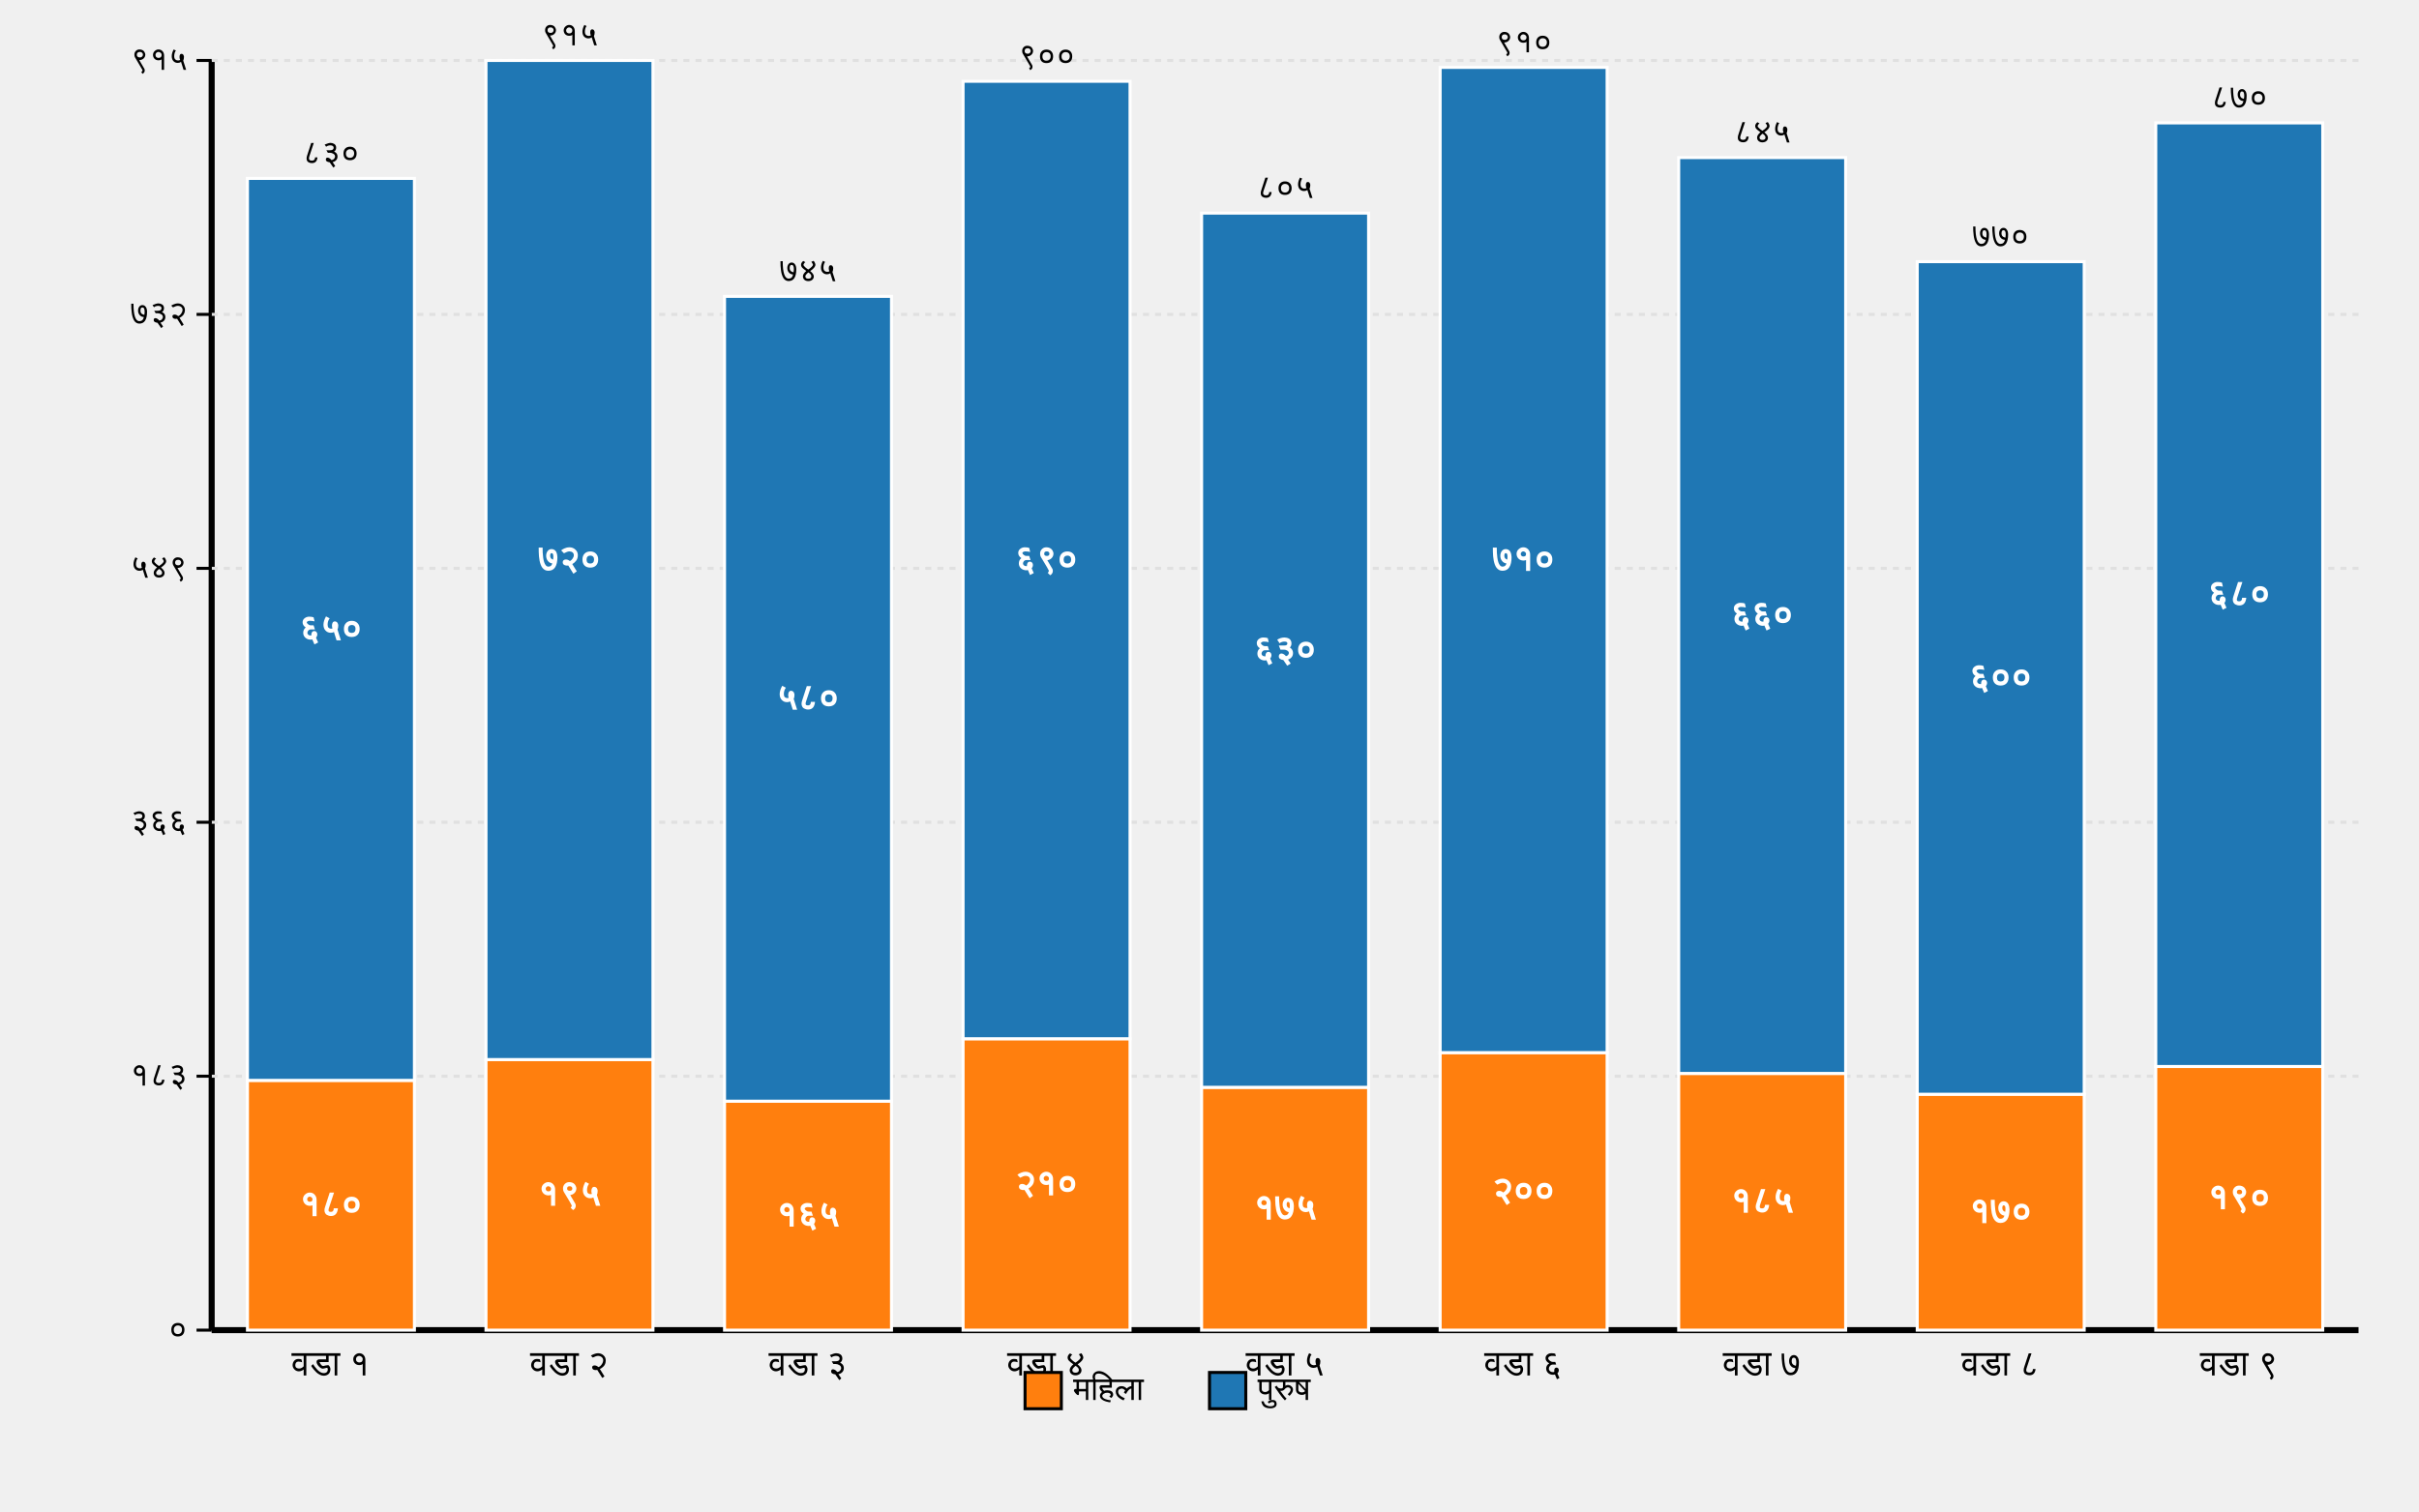
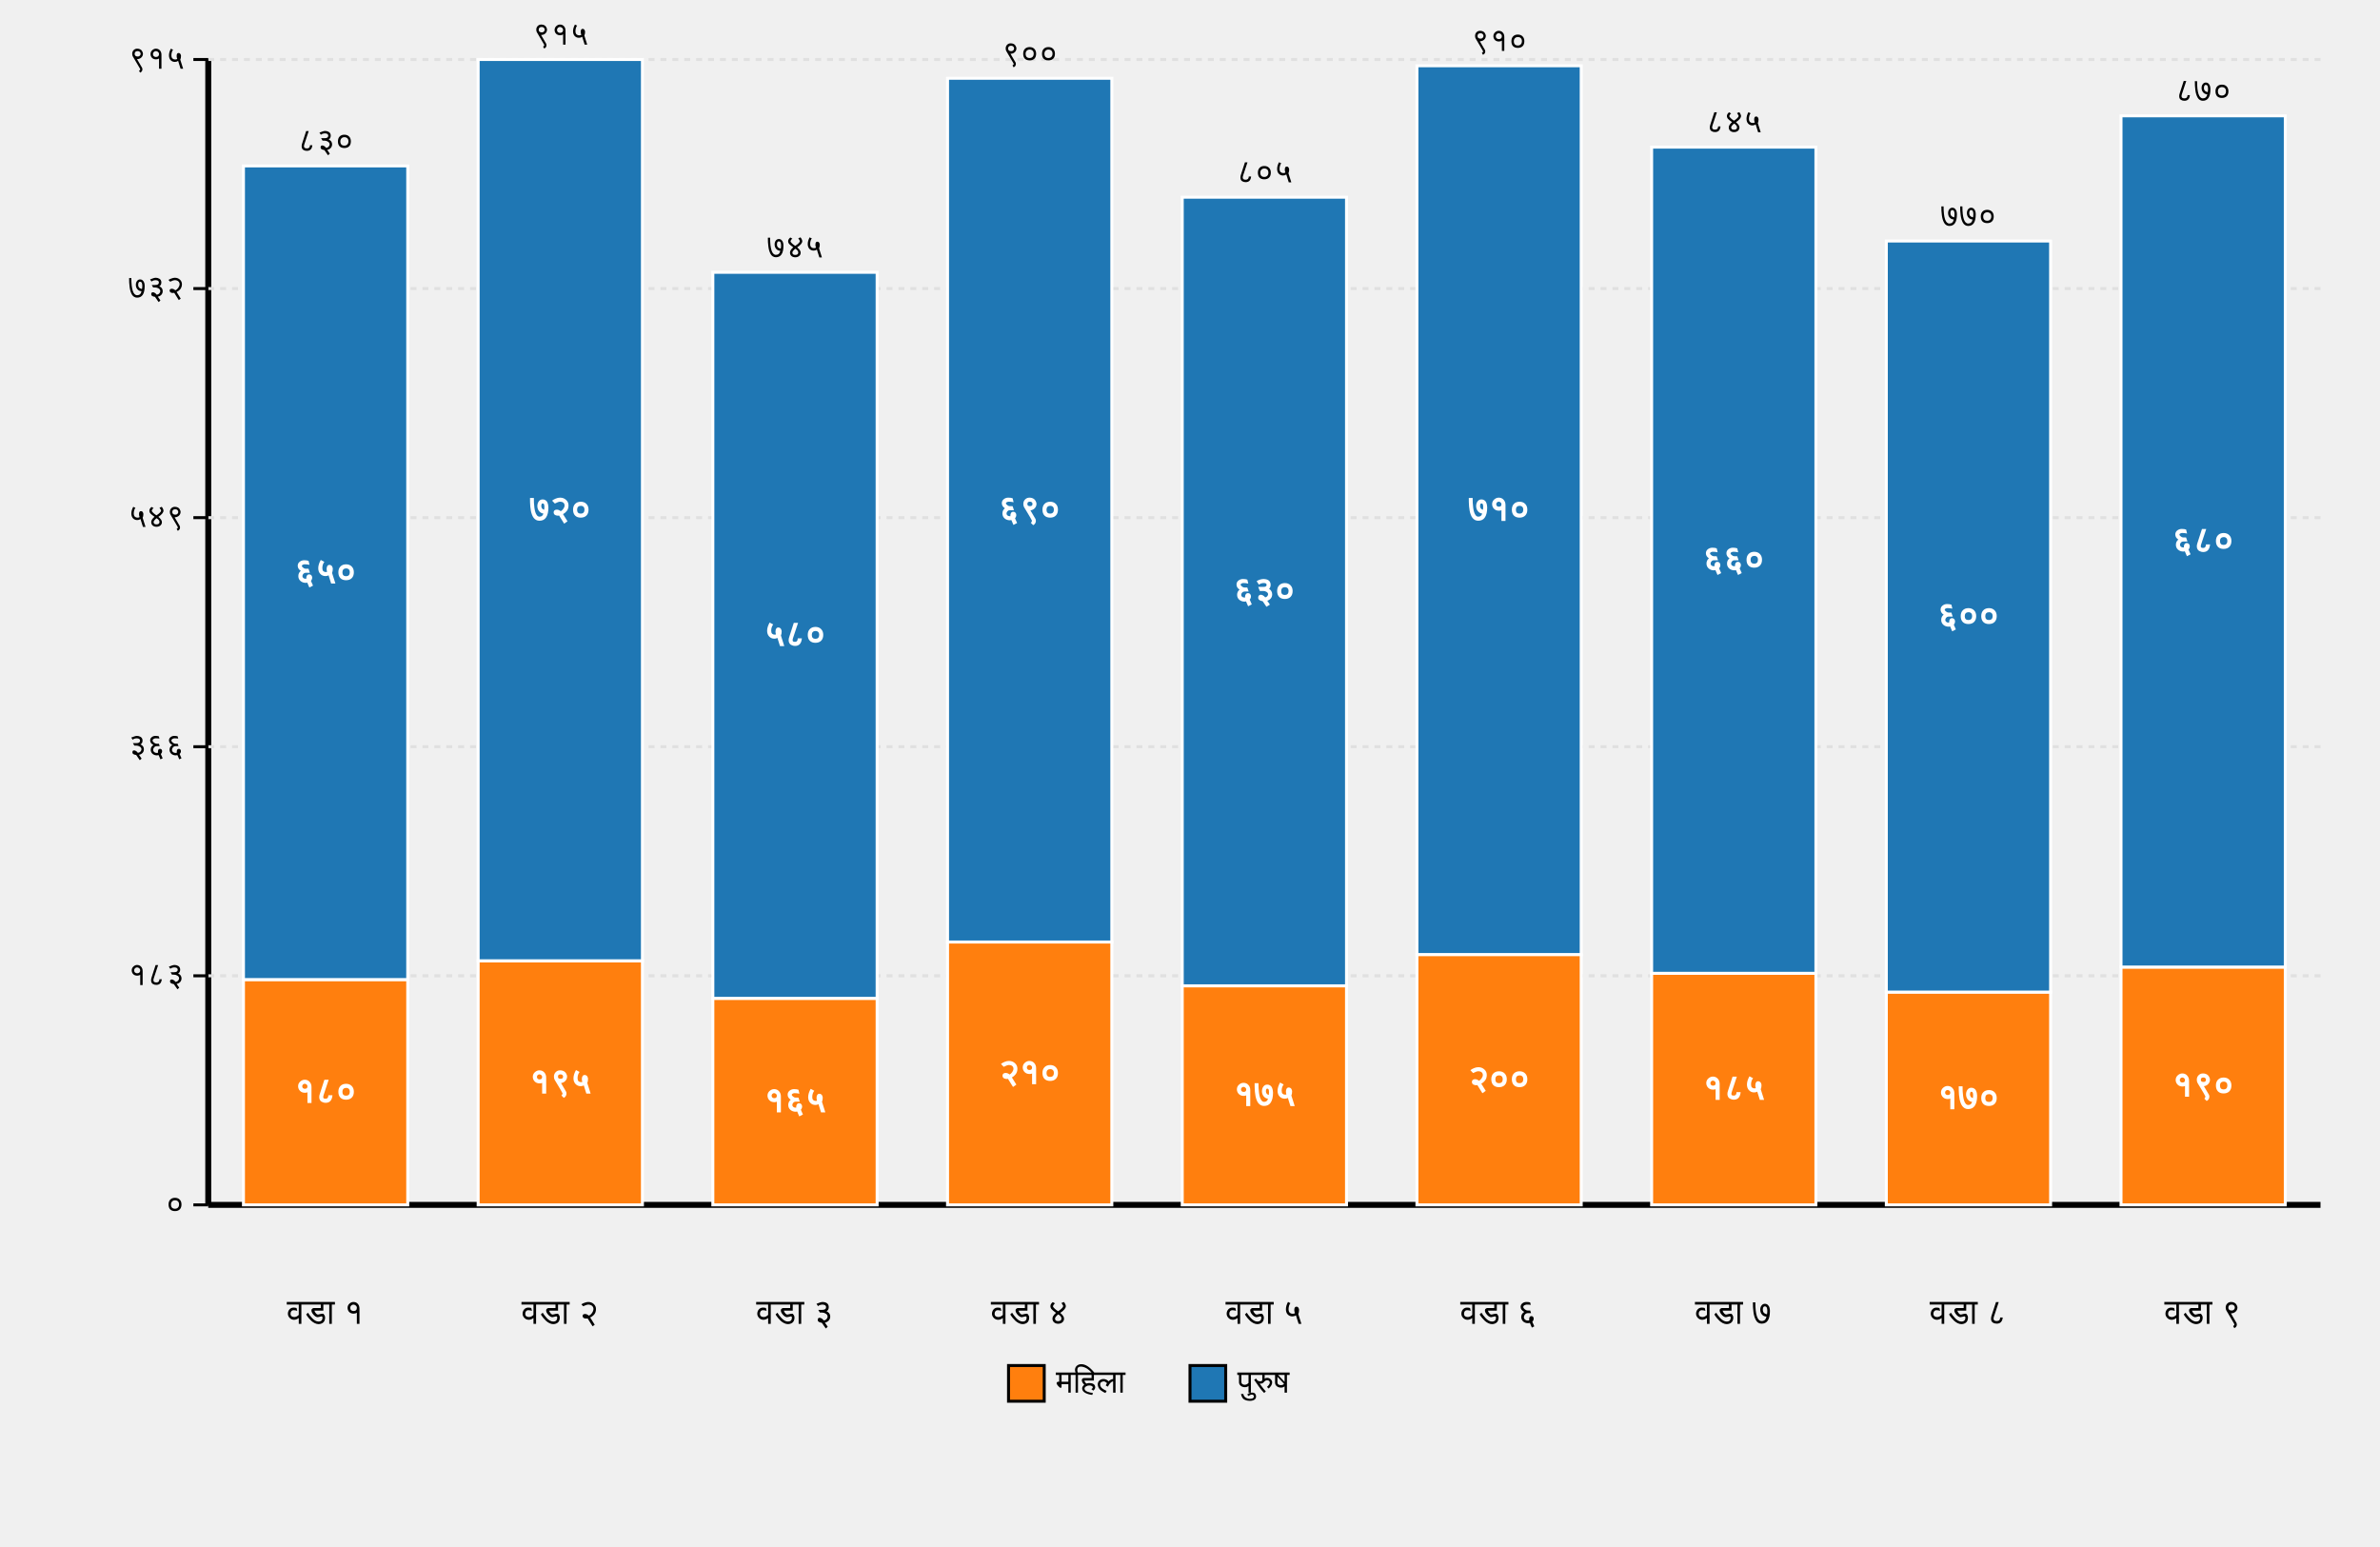
- <svg xmlns="http://www.w3.org/2000/svg" width="800" height="500">
-   <line x1="70" y1="20" x2="70" y2="440" stroke="black" stroke-width="2" />
-   <line x1="70" y1="440.0" x2="780" y2="440.0" stroke="black" stroke-width="2" stroke-dasharray="none" />
-   <line x1="65" y1="440.0" x2="70" y2="440.0" stroke="black" stroke-width="1" />
-   <text x="62" y="440.0" text-anchor="end" dominant-baseline="middle" font-family="Arial, sans-serif" font-size="11" fill="black">०</text>
-   <line x1="70" y1="356.0" x2="780" y2="356.0" stroke="#e0e0e0" stroke-width="1" stroke-dasharray="2,2" />
-   <line x1="65" y1="356.0" x2="70" y2="356.0" stroke="black" stroke-width="1" />
-   <text x="62" y="356.0" text-anchor="end" dominant-baseline="middle" font-family="Arial, sans-serif" font-size="11" fill="black">१८३</text>
-   <line x1="70" y1="272.0" x2="780" y2="272.0" stroke="#e0e0e0" stroke-width="1" stroke-dasharray="2,2" />
-   <line x1="65" y1="272.0" x2="70" y2="272.0" stroke="black" stroke-width="1" />
-   <text x="62" y="272.0" text-anchor="end" dominant-baseline="middle" font-family="Arial, sans-serif" font-size="11" fill="black">३६६</text>
-   <line x1="70" y1="188.0" x2="780" y2="188.0" stroke="#e0e0e0" stroke-width="1" stroke-dasharray="2,2" />
-   <line x1="65" y1="188.0" x2="70" y2="188.0" stroke="black" stroke-width="1" />
-   <text x="62" y="188.0" text-anchor="end" dominant-baseline="middle" font-family="Arial, sans-serif" font-size="11" fill="black">५४९</text>
-   <line x1="70" y1="104.0" x2="780" y2="104.0" stroke="#e0e0e0" stroke-width="1" stroke-dasharray="2,2" />
-   <line x1="65" y1="104.0" x2="70" y2="104.0" stroke="black" stroke-width="1" />
-   <text x="62" y="104.0" text-anchor="end" dominant-baseline="middle" font-family="Arial, sans-serif" font-size="11" fill="black">७३२</text>
+ <svg xmlns="http://www.w3.org/2000/svg" width="800" height="520">
+   <line x1="70" y1="20" x2="70" y2="405" stroke="black" stroke-width="2" />
+   <line x1="70" y1="405.0" x2="780" y2="405.0" stroke="black" stroke-width="2" stroke-dasharray="none" />
+   <line x1="65" y1="405.0" x2="70" y2="405.0" stroke="black" stroke-width="1" />
+   <text x="62" y="405.0" text-anchor="end" dominant-baseline="middle" font-family="Arial, sans-serif" font-size="11" fill="black">०</text>
+   <line x1="70" y1="328.0" x2="780" y2="328.0" stroke="#e0e0e0" stroke-width="1" stroke-dasharray="2,2" />
+   <line x1="65" y1="328.0" x2="70" y2="328.0" stroke="black" stroke-width="1" />
+   <text x="62" y="328.0" text-anchor="end" dominant-baseline="middle" font-family="Arial, sans-serif" font-size="11" fill="black">१८३</text>
+   <line x1="70" y1="251.0" x2="780" y2="251.0" stroke="#e0e0e0" stroke-width="1" stroke-dasharray="2,2" />
+   <line x1="65" y1="251.0" x2="70" y2="251.0" stroke="black" stroke-width="1" />
+   <text x="62" y="251.0" text-anchor="end" dominant-baseline="middle" font-family="Arial, sans-serif" font-size="11" fill="black">३६६</text>
+   <line x1="70" y1="174.0" x2="780" y2="174.0" stroke="#e0e0e0" stroke-width="1" stroke-dasharray="2,2" />
+   <line x1="65" y1="174.0" x2="70" y2="174.0" stroke="black" stroke-width="1" />
+   <text x="62" y="174.0" text-anchor="end" dominant-baseline="middle" font-family="Arial, sans-serif" font-size="11" fill="black">५४९</text>
+   <line x1="70" y1="97.0" x2="780" y2="97.0" stroke="#e0e0e0" stroke-width="1" stroke-dasharray="2,2" />
+   <line x1="65" y1="97.0" x2="70" y2="97.0" stroke="black" stroke-width="1" />
+   <text x="62" y="97.0" text-anchor="end" dominant-baseline="middle" font-family="Arial, sans-serif" font-size="11" fill="black">७३२</text>
  <line x1="70" y1="20.0" x2="780" y2="20.0" stroke="#e0e0e0" stroke-width="1" stroke-dasharray="2,2" />
  <line x1="65" y1="20.0" x2="70" y2="20.0" stroke="black" stroke-width="1" />
  <text x="62" y="20.0" text-anchor="end" dominant-baseline="middle" font-family="Arial, sans-serif" font-size="11" fill="black">९१५</text>
-   <rect x="81.833" y="357.377" width="55.222" height="82.623" fill="#ff7f0e" stroke="white" stroke-width="1" />
-   <text x="109.444" y="398.689" text-anchor="middle" dominant-baseline="middle" font-family="Arial, sans-serif" font-size="12" font-weight="bold" fill="white">१८०</text>
-   <rect x="81.833" y="59.016" width="55.222" height="298.361" fill="#1f77b4" stroke="white" stroke-width="1" />
-   <text x="109.444" y="208.197" text-anchor="middle" dominant-baseline="middle" font-family="Arial, sans-serif" font-size="12" font-weight="bold" fill="white">६५०</text>
-   <text x="109.444" y="455" text-anchor="middle" font-family="Arial, sans-serif" font-size="12" fill="black">वडा १</text>
-   <text x="109.444" y="54.016" text-anchor="middle" font-family="Arial, sans-serif" font-size="11" fill="black">८३०</text>
-   <rect x="160.722" y="350.492" width="55.222" height="89.508" fill="#ff7f0e" stroke="white" stroke-width="1" />
-   <text x="188.333" y="395.246" text-anchor="middle" dominant-baseline="middle" font-family="Arial, sans-serif" font-size="12" font-weight="bold" fill="white">१९५</text>
-   <rect x="160.722" y="20.0" width="55.222" height="330.492" fill="#1f77b4" stroke="white" stroke-width="1" />
-   <text x="188.333" y="185.246" text-anchor="middle" dominant-baseline="middle" font-family="Arial, sans-serif" font-size="12" font-weight="bold" fill="white">७२०</text>
-   <text x="188.333" y="455" text-anchor="middle" font-family="Arial, sans-serif" font-size="12" fill="black">वडा २</text>
+   <rect x="81.833" y="329.262" width="55.222" height="75.738" fill="#ff7f0e" stroke="white" stroke-width="1" />
+   <text x="109.444" y="367.131" text-anchor="middle" dominant-baseline="middle" font-family="Arial, sans-serif" font-size="12" font-weight="bold" fill="white">१८०</text>
+   <rect x="81.833" y="55.765" width="55.222" height="273.497" fill="#1f77b4" stroke="white" stroke-width="1" />
+   <text x="109.444" y="192.514" text-anchor="middle" dominant-baseline="middle" font-family="Arial, sans-serif" font-size="12" font-weight="bold" fill="white">६५०</text>
+   <text x="109.444" y="445" text-anchor="middle" font-family="Arial, sans-serif" font-size="12" fill="black">वडा १</text>
+   <text x="109.444" y="50.765" text-anchor="middle" font-family="Arial, sans-serif" font-size="11" fill="black">८३०</text>
+   <rect x="160.722" y="322.951" width="55.222" height="82.049" fill="#ff7f0e" stroke="white" stroke-width="1" />
+   <text x="188.333" y="363.975" text-anchor="middle" dominant-baseline="middle" font-family="Arial, sans-serif" font-size="12" font-weight="bold" fill="white">१९५</text>
+   <rect x="160.722" y="20.0" width="55.222" height="302.951" fill="#1f77b4" stroke="white" stroke-width="1" />
+   <text x="188.333" y="171.475" text-anchor="middle" dominant-baseline="middle" font-family="Arial, sans-serif" font-size="12" font-weight="bold" fill="white">७२०</text>
+   <text x="188.333" y="445" text-anchor="middle" font-family="Arial, sans-serif" font-size="12" fill="black">वडा २</text>
  <text x="188.333" y="15.0" text-anchor="middle" font-family="Arial, sans-serif" font-size="11" fill="black">९१५</text>
-   <rect x="239.611" y="364.262" width="55.222" height="75.738" fill="#ff7f0e" stroke="white" stroke-width="1" />
-   <text x="267.222" y="402.131" text-anchor="middle" dominant-baseline="middle" font-family="Arial, sans-serif" font-size="12" font-weight="bold" fill="white">१६५</text>
-   <rect x="239.611" y="98.033" width="55.222" height="266.23" fill="#1f77b4" stroke="white" stroke-width="1" />
-   <text x="267.222" y="231.148" text-anchor="middle" dominant-baseline="middle" font-family="Arial, sans-serif" font-size="12" font-weight="bold" fill="white">५८०</text>
-   <text x="267.222" y="455" text-anchor="middle" font-family="Arial, sans-serif" font-size="12" fill="black">वडा ३</text>
-   <text x="267.222" y="93.033" text-anchor="middle" font-family="Arial, sans-serif" font-size="11" fill="black">७४५</text>
-   <rect x="318.5" y="343.607" width="55.222" height="96.393" fill="#ff7f0e" stroke="white" stroke-width="1" />
-   <text x="346.111" y="391.803" text-anchor="middle" dominant-baseline="middle" font-family="Arial, sans-serif" font-size="12" font-weight="bold" fill="white">२१०</text>
-   <rect x="318.5" y="26.885" width="55.222" height="316.721" fill="#1f77b4" stroke="white" stroke-width="1" />
-   <text x="346.111" y="185.246" text-anchor="middle" dominant-baseline="middle" font-family="Arial, sans-serif" font-size="12" font-weight="bold" fill="white">६९०</text>
-   <text x="346.111" y="455" text-anchor="middle" font-family="Arial, sans-serif" font-size="12" fill="black">वडा ४</text>
-   <text x="346.111" y="21.885" text-anchor="middle" font-family="Arial, sans-serif" font-size="11" fill="black">९००</text>
-   <rect x="397.389" y="359.672" width="55.222" height="80.328" fill="#ff7f0e" stroke="white" stroke-width="1" />
-   <text x="425.0" y="399.836" text-anchor="middle" dominant-baseline="middle" font-family="Arial, sans-serif" font-size="12" font-weight="bold" fill="white">१७५</text>
-   <rect x="397.389" y="70.492" width="55.222" height="289.18" fill="#1f77b4" stroke="white" stroke-width="1" />
-   <text x="425.0" y="215.082" text-anchor="middle" dominant-baseline="middle" font-family="Arial, sans-serif" font-size="12" font-weight="bold" fill="white">६३०</text>
-   <text x="425.0" y="455" text-anchor="middle" font-family="Arial, sans-serif" font-size="12" fill="black">वडा ५</text>
-   <text x="425.0" y="65.492" text-anchor="middle" font-family="Arial, sans-serif" font-size="11" fill="black">८०५</text>
-   <rect x="476.278" y="348.197" width="55.222" height="91.803" fill="#ff7f0e" stroke="white" stroke-width="1" />
-   <text x="503.889" y="394.098" text-anchor="middle" dominant-baseline="middle" font-family="Arial, sans-serif" font-size="12" font-weight="bold" fill="white">२००</text>
-   <rect x="476.278" y="22.295" width="55.222" height="325.902" fill="#1f77b4" stroke="white" stroke-width="1" />
-   <text x="503.889" y="185.246" text-anchor="middle" dominant-baseline="middle" font-family="Arial, sans-serif" font-size="12" font-weight="bold" fill="white">७१०</text>
-   <text x="503.889" y="455" text-anchor="middle" font-family="Arial, sans-serif" font-size="12" fill="black">वडा ६</text>
-   <text x="503.889" y="17.295" text-anchor="middle" font-family="Arial, sans-serif" font-size="11" fill="black">९१०</text>
-   <rect x="555.167" y="355.082" width="55.222" height="84.918" fill="#ff7f0e" stroke="white" stroke-width="1" />
-   <text x="582.778" y="397.541" text-anchor="middle" dominant-baseline="middle" font-family="Arial, sans-serif" font-size="12" font-weight="bold" fill="white">१८५</text>
-   <rect x="555.167" y="52.131" width="55.222" height="302.951" fill="#1f77b4" stroke="white" stroke-width="1" />
-   <text x="582.778" y="203.607" text-anchor="middle" dominant-baseline="middle" font-family="Arial, sans-serif" font-size="12" font-weight="bold" fill="white">६६०</text>
-   <text x="582.778" y="455" text-anchor="middle" font-family="Arial, sans-serif" font-size="12" fill="black">वडा ७</text>
-   <text x="582.778" y="47.131" text-anchor="middle" font-family="Arial, sans-serif" font-size="11" fill="black">८४५</text>
-   <rect x="634.056" y="361.967" width="55.222" height="78.033" fill="#ff7f0e" stroke="white" stroke-width="1" />
-   <text x="661.667" y="400.984" text-anchor="middle" dominant-baseline="middle" font-family="Arial, sans-serif" font-size="12" font-weight="bold" fill="white">१७०</text>
-   <rect x="634.056" y="86.557" width="55.222" height="275.41" fill="#1f77b4" stroke="white" stroke-width="1" />
-   <text x="661.667" y="224.262" text-anchor="middle" dominant-baseline="middle" font-family="Arial, sans-serif" font-size="12" font-weight="bold" fill="white">६००</text>
-   <text x="661.667" y="455" text-anchor="middle" font-family="Arial, sans-serif" font-size="12" fill="black">वडा ८</text>
-   <text x="661.667" y="81.557" text-anchor="middle" font-family="Arial, sans-serif" font-size="11" fill="black">७७०</text>
-   <rect x="712.944" y="352.787" width="55.222" height="87.213" fill="#ff7f0e" stroke="white" stroke-width="1" />
-   <text x="740.556" y="396.393" text-anchor="middle" dominant-baseline="middle" font-family="Arial, sans-serif" font-size="12" font-weight="bold" fill="white">१९०</text>
-   <rect x="712.944" y="40.656" width="55.222" height="312.131" fill="#1f77b4" stroke="white" stroke-width="1" />
-   <text x="740.556" y="196.721" text-anchor="middle" dominant-baseline="middle" font-family="Arial, sans-serif" font-size="12" font-weight="bold" fill="white">६८०</text>
-   <text x="740.556" y="455" text-anchor="middle" font-family="Arial, sans-serif" font-size="12" fill="black">वडा ९</text>
-   <text x="740.556" y="35.656" text-anchor="middle" font-family="Arial, sans-serif" font-size="11" fill="black">८७०</text>
-   <rect x="339.0" y="454" width="12" height="12" fill="#ff7f0e" stroke="black" stroke-width="1" />
-   <text x="355.0" y="460" dominant-baseline="middle" font-family="Arial, sans-serif" font-size="11" fill="black">महिला</text>
-   <rect x="400.0" y="454" width="12" height="12" fill="#1f77b4" stroke="black" stroke-width="1" />
-   <text x="416.0" y="460" dominant-baseline="middle" font-family="Arial, sans-serif" font-size="11" fill="black">पुरुष</text>
+   <rect x="239.611" y="335.574" width="55.222" height="69.426" fill="#ff7f0e" stroke="white" stroke-width="1" />
+   <text x="267.222" y="370.287" text-anchor="middle" dominant-baseline="middle" font-family="Arial, sans-serif" font-size="12" font-weight="bold" fill="white">१६५</text>
+   <rect x="239.611" y="91.53" width="55.222" height="244.044" fill="#1f77b4" stroke="white" stroke-width="1" />
+   <text x="267.222" y="213.552" text-anchor="middle" dominant-baseline="middle" font-family="Arial, sans-serif" font-size="12" font-weight="bold" fill="white">५८०</text>
+   <text x="267.222" y="445" text-anchor="middle" font-family="Arial, sans-serif" font-size="12" fill="black">वडा ३</text>
+   <text x="267.222" y="86.53" text-anchor="middle" font-family="Arial, sans-serif" font-size="11" fill="black">७४५</text>
+   <rect x="318.5" y="316.639" width="55.222" height="88.361" fill="#ff7f0e" stroke="white" stroke-width="1" />
+   <text x="346.111" y="360.82" text-anchor="middle" dominant-baseline="middle" font-family="Arial, sans-serif" font-size="12" font-weight="bold" fill="white">२१०</text>
+   <rect x="318.5" y="26.311" width="55.222" height="290.328" fill="#1f77b4" stroke="white" stroke-width="1" />
+   <text x="346.111" y="171.475" text-anchor="middle" dominant-baseline="middle" font-family="Arial, sans-serif" font-size="12" font-weight="bold" fill="white">६९०</text>
+   <text x="346.111" y="445" text-anchor="middle" font-family="Arial, sans-serif" font-size="12" fill="black">वडा ४</text>
+   <text x="346.111" y="21.311" text-anchor="middle" font-family="Arial, sans-serif" font-size="11" fill="black">९००</text>
+   <rect x="397.389" y="331.366" width="55.222" height="73.634" fill="#ff7f0e" stroke="white" stroke-width="1" />
+   <text x="425.0" y="368.183" text-anchor="middle" dominant-baseline="middle" font-family="Arial, sans-serif" font-size="12" font-weight="bold" fill="white">१७५</text>
+   <rect x="397.389" y="66.284" width="55.222" height="265.082" fill="#1f77b4" stroke="white" stroke-width="1" />
+   <text x="425.0" y="198.825" text-anchor="middle" dominant-baseline="middle" font-family="Arial, sans-serif" font-size="12" font-weight="bold" fill="white">६३०</text>
+   <text x="425.0" y="445" text-anchor="middle" font-family="Arial, sans-serif" font-size="12" fill="black">वडा ५</text>
+   <text x="425.0" y="61.284" text-anchor="middle" font-family="Arial, sans-serif" font-size="11" fill="black">८०५</text>
+   <rect x="476.278" y="320.847" width="55.222" height="84.153" fill="#ff7f0e" stroke="white" stroke-width="1" />
+   <text x="503.889" y="362.923" text-anchor="middle" dominant-baseline="middle" font-family="Arial, sans-serif" font-size="12" font-weight="bold" fill="white">२००</text>
+   <rect x="476.278" y="22.104" width="55.222" height="298.743" fill="#1f77b4" stroke="white" stroke-width="1" />
+   <text x="503.889" y="171.475" text-anchor="middle" dominant-baseline="middle" font-family="Arial, sans-serif" font-size="12" font-weight="bold" fill="white">७१०</text>
+   <text x="503.889" y="445" text-anchor="middle" font-family="Arial, sans-serif" font-size="12" fill="black">वडा ६</text>
+   <text x="503.889" y="17.104" text-anchor="middle" font-family="Arial, sans-serif" font-size="11" fill="black">९१०</text>
+   <rect x="555.167" y="327.158" width="55.222" height="77.842" fill="#ff7f0e" stroke="white" stroke-width="1" />
+   <text x="582.778" y="366.079" text-anchor="middle" dominant-baseline="middle" font-family="Arial, sans-serif" font-size="12" font-weight="bold" fill="white">१८५</text>
+   <rect x="555.167" y="49.454" width="55.222" height="277.705" fill="#1f77b4" stroke="white" stroke-width="1" />
+   <text x="582.778" y="188.306" text-anchor="middle" dominant-baseline="middle" font-family="Arial, sans-serif" font-size="12" font-weight="bold" fill="white">६६०</text>
+   <text x="582.778" y="445" text-anchor="middle" font-family="Arial, sans-serif" font-size="12" fill="black">वडा ७</text>
+   <text x="582.778" y="44.454" text-anchor="middle" font-family="Arial, sans-serif" font-size="11" fill="black">८४५</text>
+   <rect x="634.056" y="333.47" width="55.222" height="71.53" fill="#ff7f0e" stroke="white" stroke-width="1" />
+   <text x="661.667" y="369.235" text-anchor="middle" dominant-baseline="middle" font-family="Arial, sans-serif" font-size="12" font-weight="bold" fill="white">१७०</text>
+   <rect x="634.056" y="81.011" width="55.222" height="252.459" fill="#1f77b4" stroke="white" stroke-width="1" />
+   <text x="661.667" y="207.24" text-anchor="middle" dominant-baseline="middle" font-family="Arial, sans-serif" font-size="12" font-weight="bold" fill="white">६००</text>
+   <text x="661.667" y="445" text-anchor="middle" font-family="Arial, sans-serif" font-size="12" fill="black">वडा ८</text>
+   <text x="661.667" y="76.011" text-anchor="middle" font-family="Arial, sans-serif" font-size="11" fill="black">७७०</text>
+   <rect x="712.944" y="325.055" width="55.222" height="79.945" fill="#ff7f0e" stroke="white" stroke-width="1" />
+   <text x="740.556" y="365.027" text-anchor="middle" dominant-baseline="middle" font-family="Arial, sans-serif" font-size="12" font-weight="bold" fill="white">१९०</text>
+   <rect x="712.944" y="38.934" width="55.222" height="286.12" fill="#1f77b4" stroke="white" stroke-width="1" />
+   <text x="740.556" y="181.995" text-anchor="middle" dominant-baseline="middle" font-family="Arial, sans-serif" font-size="12" font-weight="bold" fill="white">६८०</text>
+   <text x="740.556" y="445" text-anchor="middle" font-family="Arial, sans-serif" font-size="12" fill="black">वडा ९</text>
+   <text x="740.556" y="33.934" text-anchor="middle" font-family="Arial, sans-serif" font-size="11" fill="black">८७०</text>
+   <rect x="339.0" y="459" width="12" height="12" fill="#ff7f0e" stroke="black" stroke-width="1" />
+   <text x="355.0" y="465" dominant-baseline="middle" font-family="Arial, sans-serif" font-size="11" fill="black">महिला</text>
+   <rect x="400.0" y="459" width="12" height="12" fill="#1f77b4" stroke="black" stroke-width="1" />
+   <text x="416.0" y="465" dominant-baseline="middle" font-family="Arial, sans-serif" font-size="11" fill="black">पुरुष</text>
</svg>
